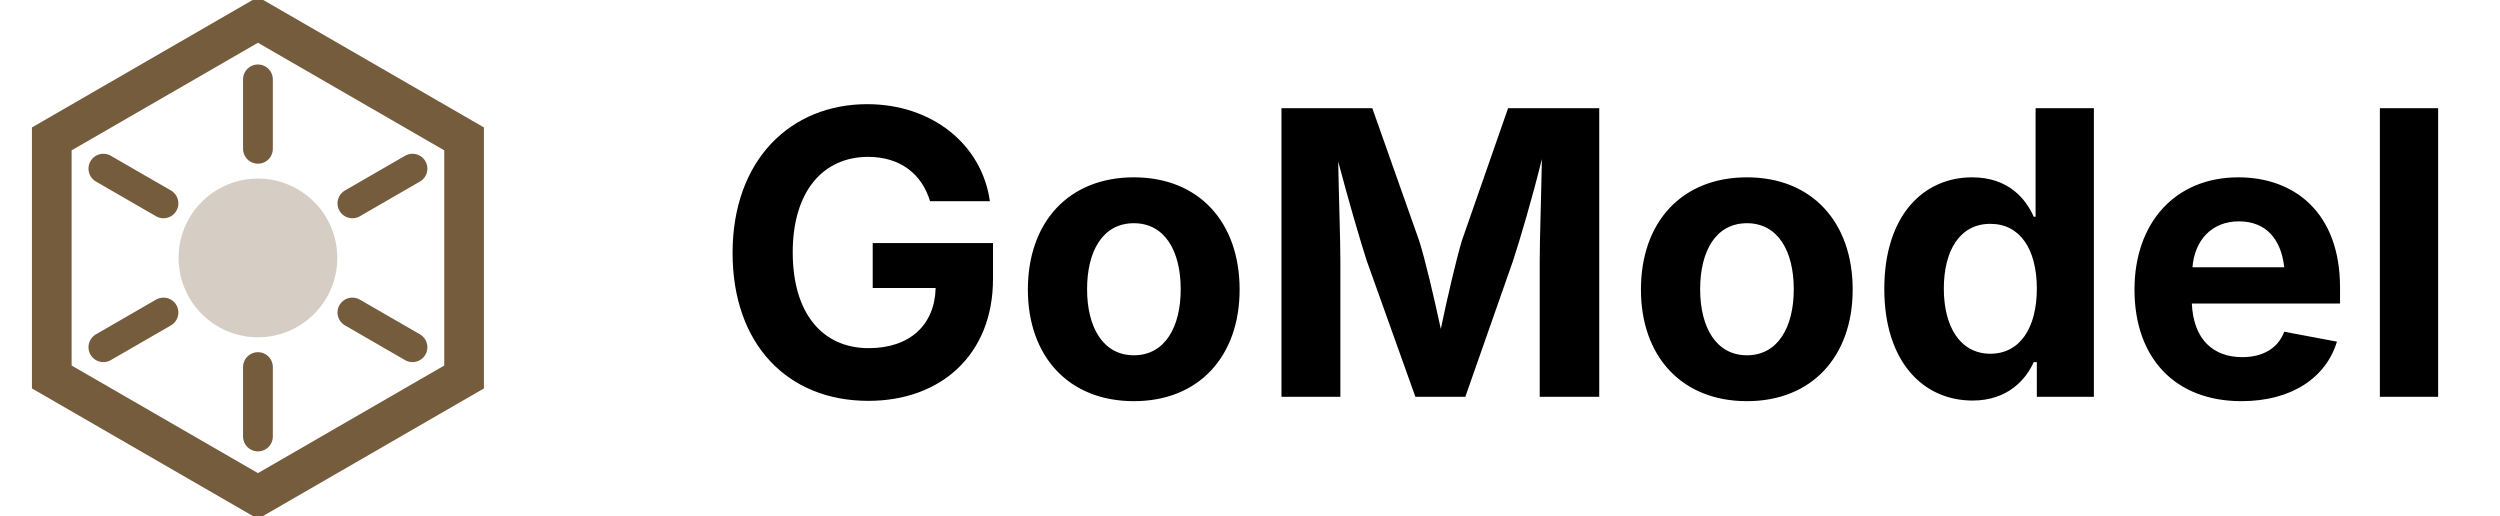
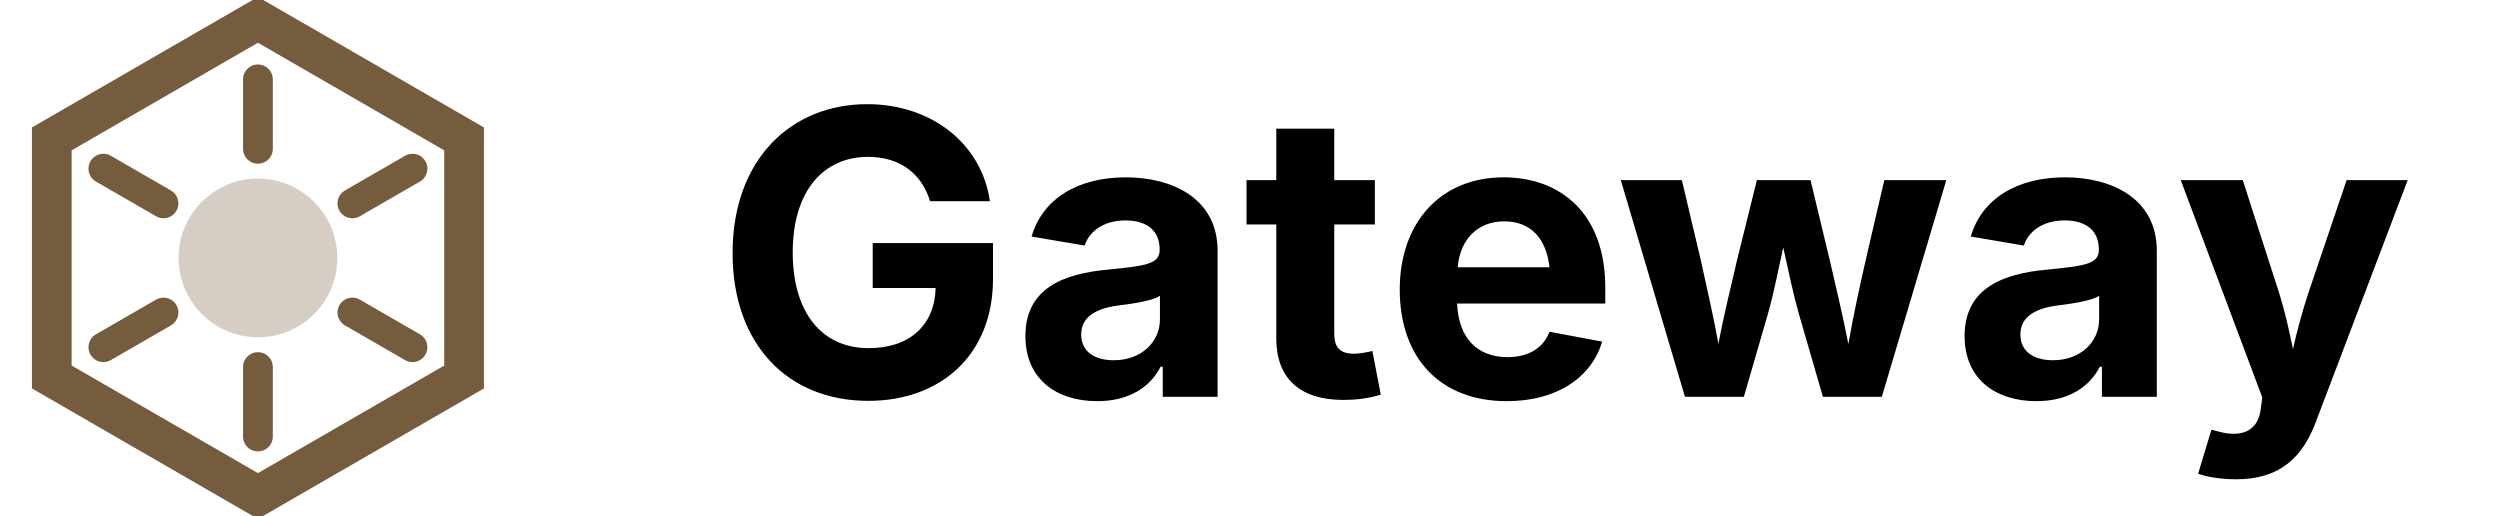
- <svg xmlns="http://www.w3.org/2000/svg" width="126" height="26" viewBox="2 2 126 26" fill="none" aria-labelledby="gomodel-wordmark-light-title">
+ <svg xmlns="http://www.w3.org/2000/svg" width="126" height="26" viewBox="2 2 126 26" fill="none" aria-labelledby="gateway-wordmark-light-title">
  <path d="M15 3L25.39 9L25.39 21L15 27L4.61 21L4.61 9Z" stroke="#755c3d" stroke-width="2" fill="none" />
  <circle cx="15" cy="15" r="4" fill="#755c3d" opacity="0.3" />
  <path d="M15 9.5L15 6M15 20.5L15 24M19.76 12.25L22.79 10.5M10.24 17.75L7.21 19.5M19.76 17.75L22.79 19.5M10.24 12.25L7.21 10.5" stroke="#755c3d" stroke-width="1.5" stroke-linecap="round" />
-   <text x="38" y="22" fill="#000000" font-family="Inter, ui-sans-serif, system-ui, -apple-system, BlinkMacSystemFont, 'Segoe UI', sans-serif" font-size="20" font-weight="700" letter-spacing="0">GoModel</text>
+   <text x="38" y="22" fill="#000000" font-family="Inter, ui-sans-serif, system-ui, -apple-system, BlinkMacSystemFont, 'Segoe UI', sans-serif" font-size="20" font-weight="700" letter-spacing="0">Gateway</text>
</svg>
